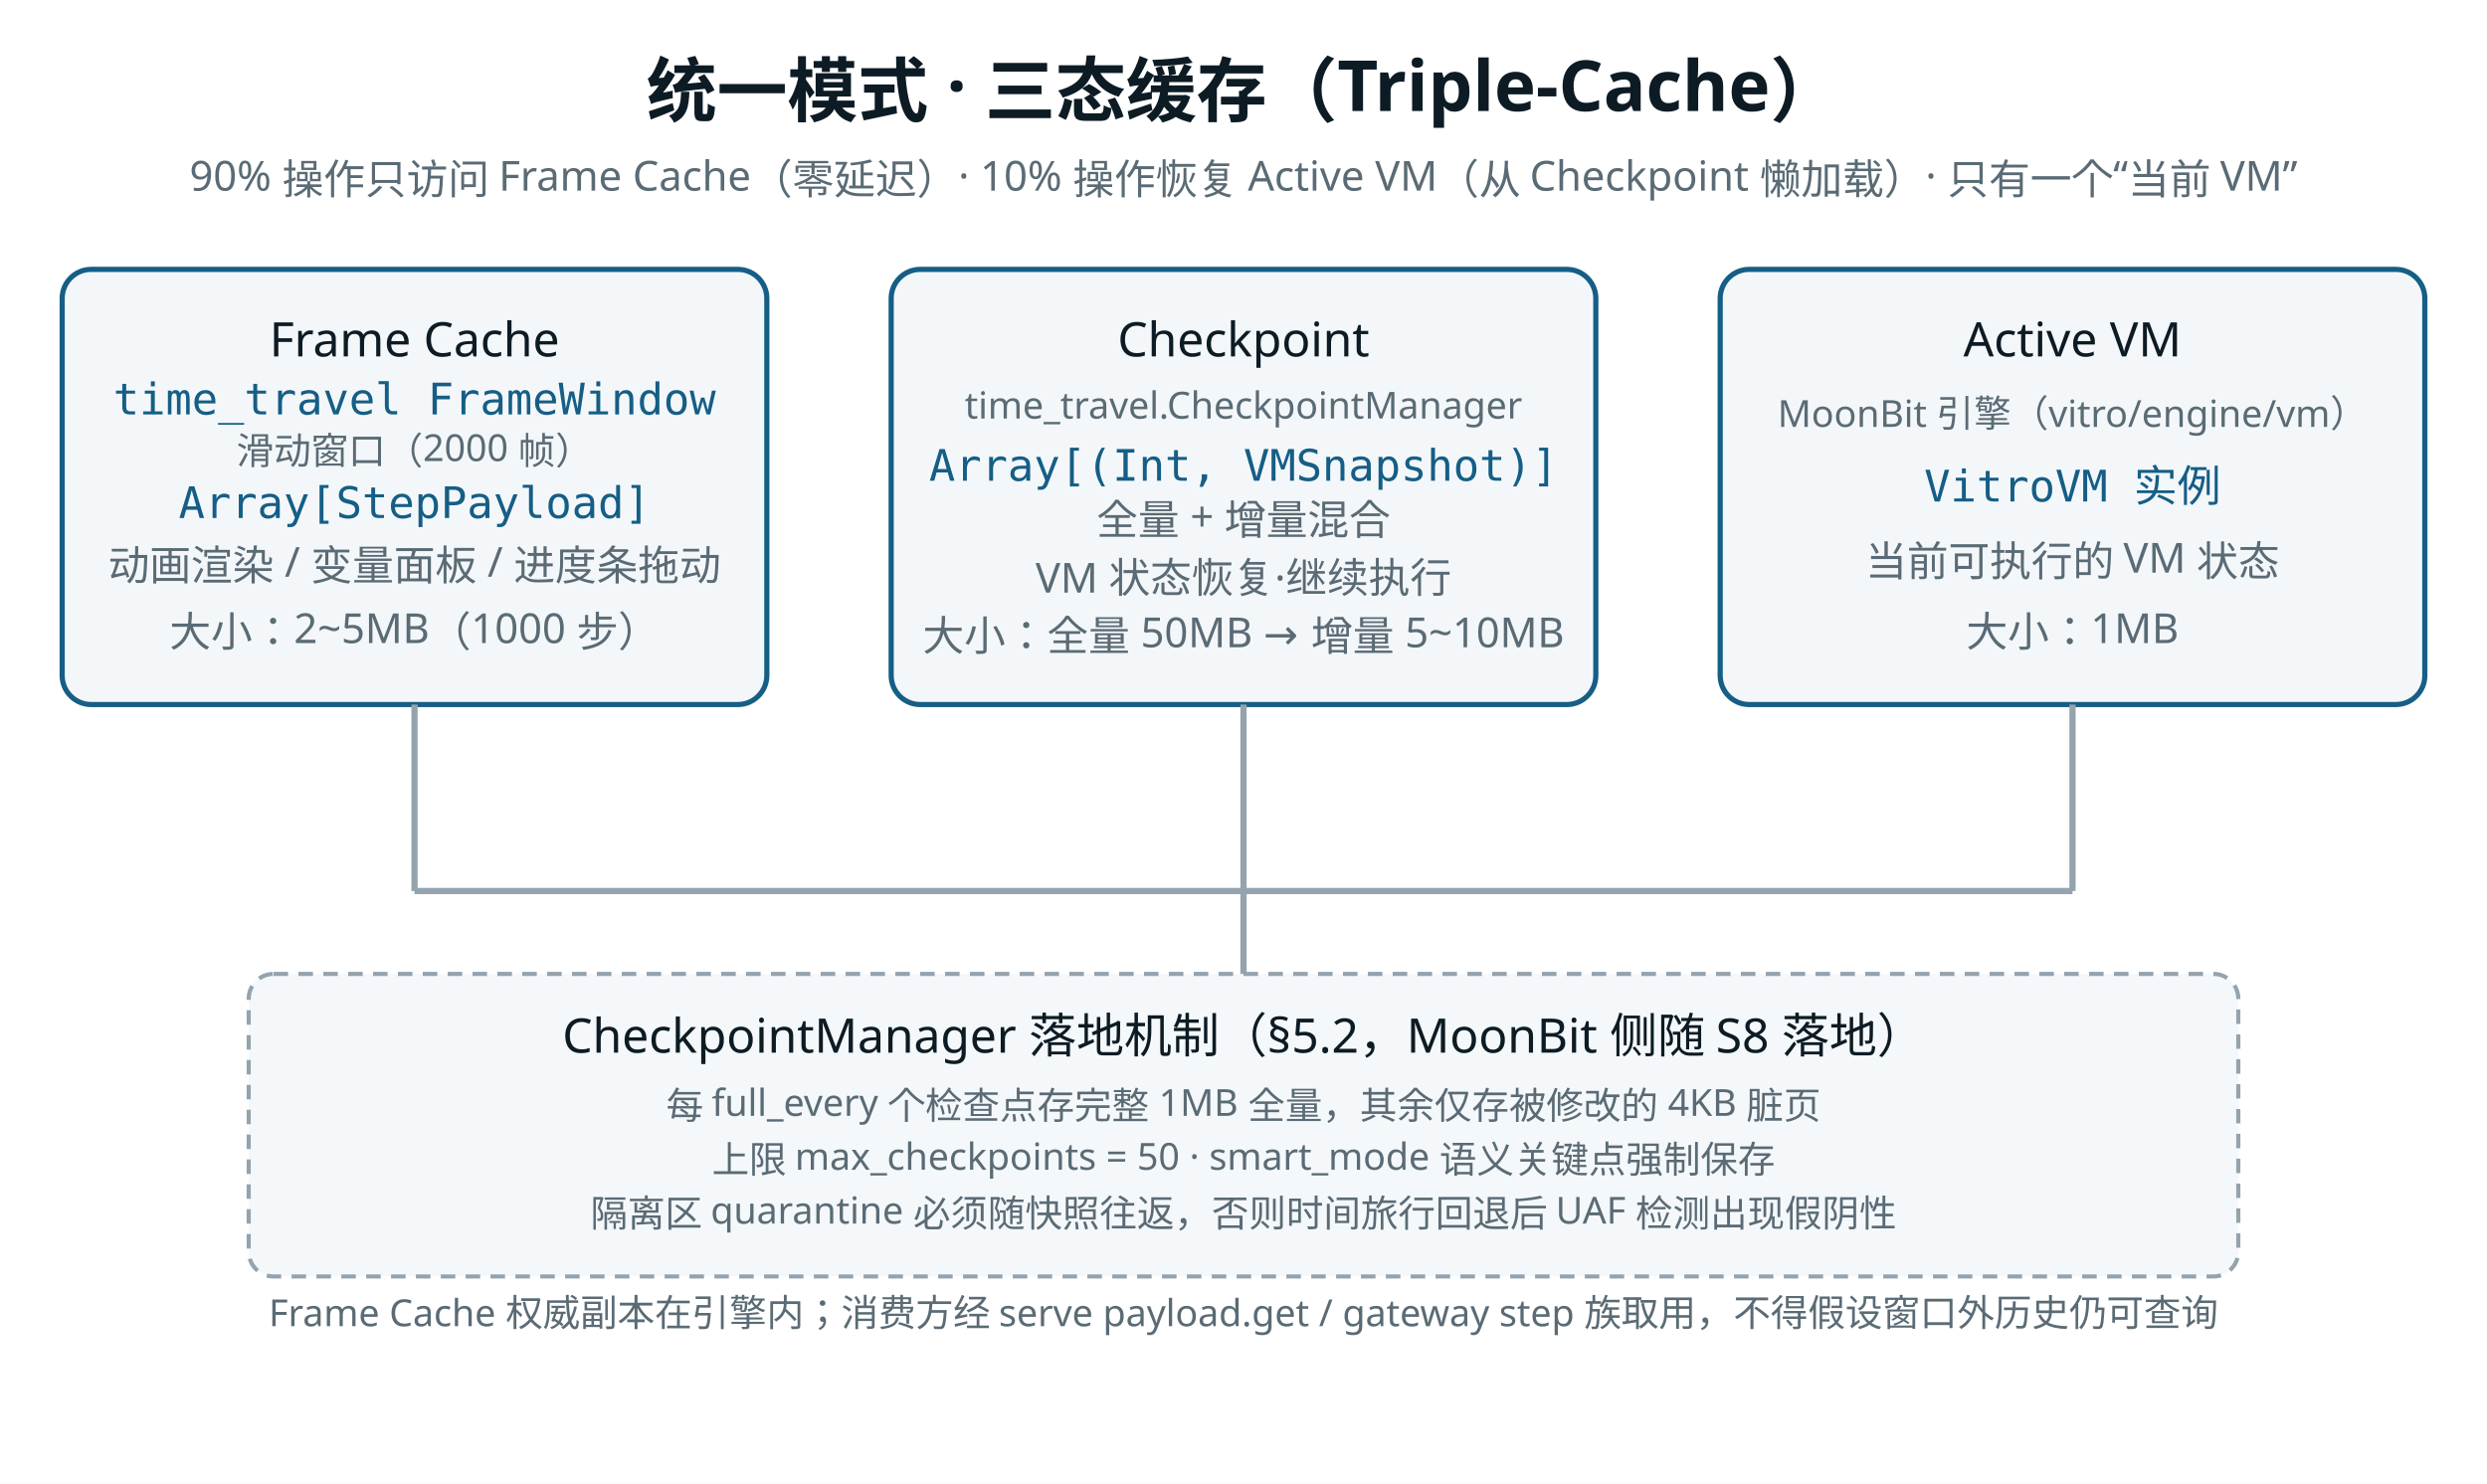
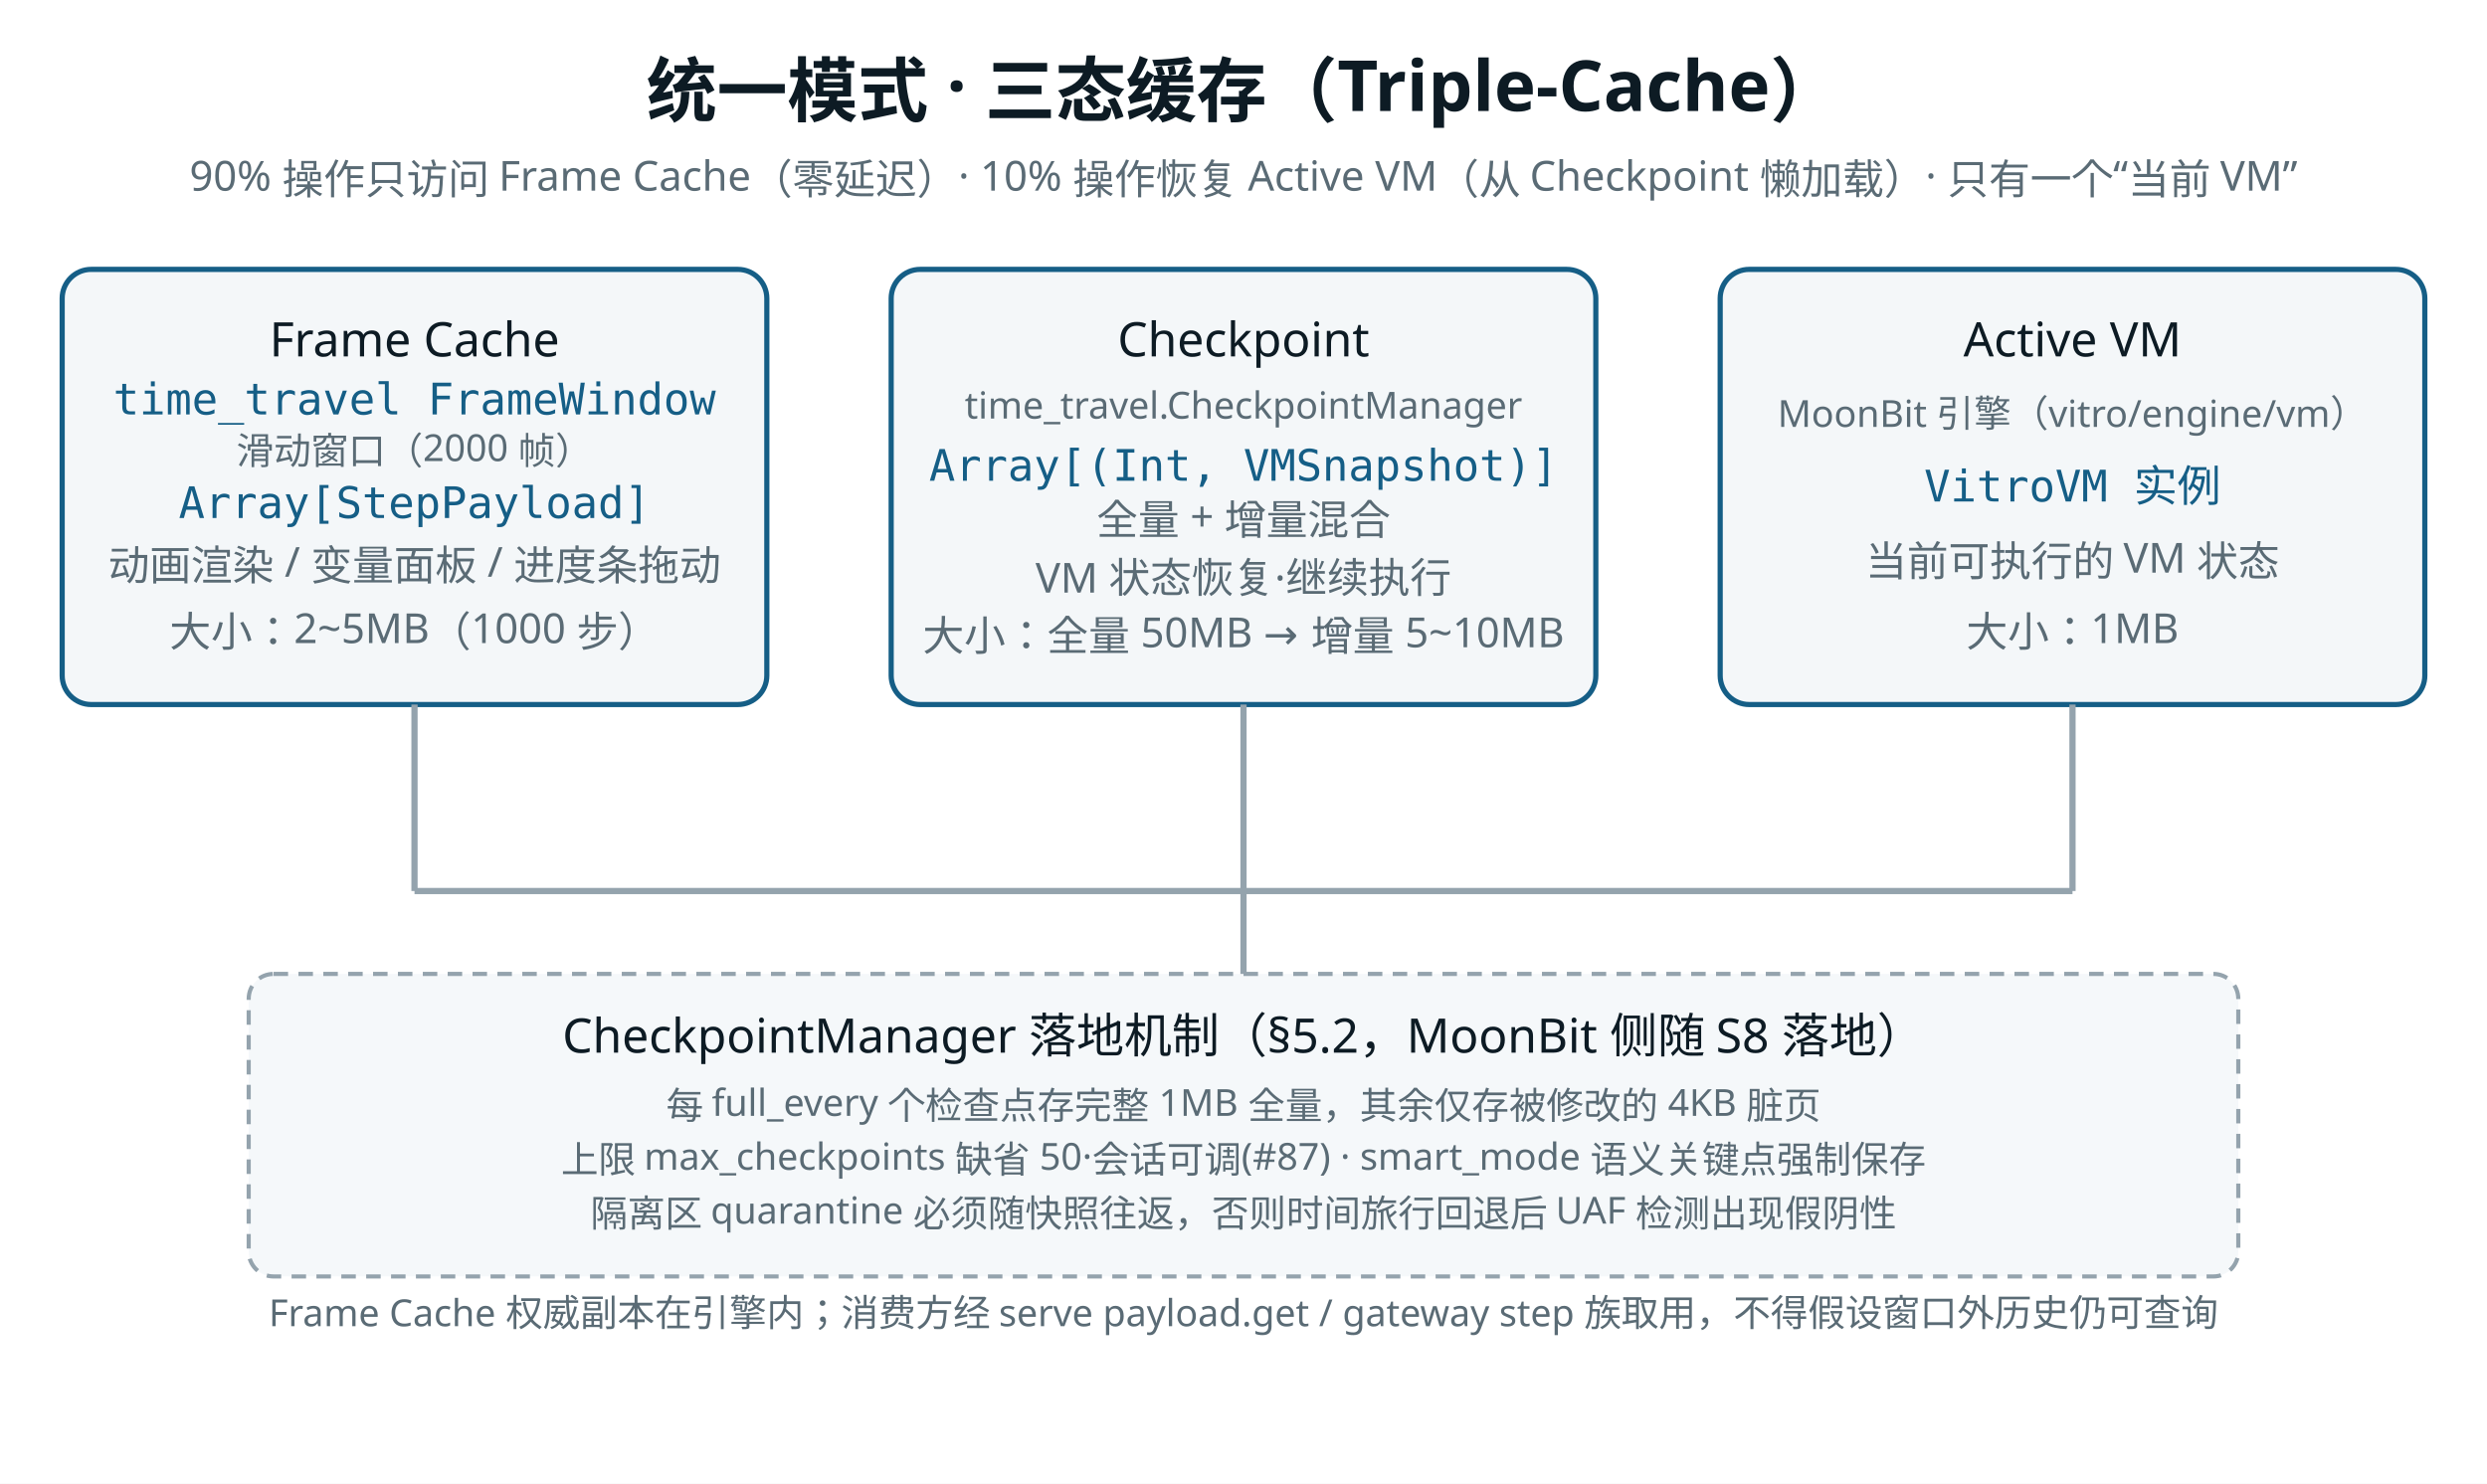
<svg xmlns="http://www.w3.org/2000/svg" viewBox="0 0 1200 716" role="img" aria-label="vitro 统一模式三态缓存">
  <style>
    .bg     { fill: #FFFFFF; }
    .core   { fill: #155E86; fill-opacity: .07; stroke: #155E86; stroke-width: 3; }
    .card   { fill: #155E86; fill-opacity: .05; stroke: #155E86; stroke-width: 2.5; }
    .cons   { fill: none; stroke: #94A3AD; stroke-width: 2; }
    .warn   { fill: #155E86; fill-opacity: .04; stroke: #94A3AD; stroke-width: 2; stroke-dasharray: 7 5; }
    .plan   { fill: none; stroke: #94A3AD; stroke-width: 1.8; stroke-dasharray: 5 4; }
    .line   { stroke: #94A3AD; stroke-width: 3; fill: none; }
    .edge   { stroke: #94A3AD; stroke-width: 2.5; fill: none; }
    .ahf    { fill: #94A3AD; stroke: none; }
    .tn     { font-family: "Consolas","Cascadia Mono",monospace; font-size: 17px; fill: #155E86; stroke: none; }
    .zone   { fill: #155E86; fill-opacity: .028; stroke: #155E86; stroke-width: 1.6; }
    .tt     { font-family: "Segoe UI","Microsoft YaHei",sans-serif; font-size: 34px; font-weight: 600; fill: #0D1B24; stroke: none; }
    .t      { font-family: "Segoe UI","Microsoft YaHei",sans-serif; font-size: 23px; fill: #0D1B24; stroke: none; }
    .ts     { font-family: "Consolas","Cascadia Mono",monospace; font-size: 21px; fill: #155E86; stroke: none; }
    .tm     { font-family: "Segoe UI","Microsoft YaHei",sans-serif; font-size: 20px; fill: #5A6B75; stroke: none; }
    .tc     { font-family: "Segoe UI","Microsoft YaHei",sans-serif; font-size: 18px; fill: #5A6B75; stroke: none; }
    @media (prefers-color-scheme: dark) {
      .bg   { fill: #0D1B24; }
      .core { stroke: #4FB3E8; fill: #4FB3E8; fill-opacity: .1; }
      .card { stroke: #4FB3E8; fill: #4FB3E8; fill-opacity: .07; }
      .zone { stroke: #4FB3E8; fill: #4FB3E8; fill-opacity: .05; }
      .cons, .warn, .plan { stroke: #5A6B75; }
      .line, .edge { stroke: #5A6B75; }
      .ahf  { fill: #5A6B75; }
      .tt, .t { fill: #E9F1F7; }
      .ts, .tn { fill: #4FB3E8; }
      .tm, .tc { fill: #94A3AD; }
    }
  </style>
  <rect class="bg" width="1200" height="716" />
  <text class="tt" x="600" y="56" text-anchor="middle">统一模式 · 三态缓存（Triple-Cache）</text>
  <text class="tm" x="600" y="92" text-anchor="middle">90% 操作只访问 Frame Cache（零延迟）· 10% 操作恢复 Active VM（从 Checkpoint 懒加载）· 只有一个“当前 VM”</text>
  <rect class="card" x="30" y="130" width="340" height="210" rx="14" />
  <text class="t" x="200" y="172" text-anchor="middle">Frame Cache</text>
  <text class="ts" x="200" y="200" text-anchor="middle">time_travel FrameWindow</text>
  <text class="tc" x="200" y="224" text-anchor="middle">滑动窗口（2000 帧）</text>
  <text class="ts" x="200" y="250" text-anchor="middle">Array[StepPayload]</text>
  <text class="tm" x="200" y="280" text-anchor="middle">动画渲染 / 变量面板 / 进度条拖动</text>
  <text class="tm" x="200" y="312" text-anchor="middle">大小：2~5MB（1000 步）</text>
  <rect class="card" x="430" y="130" width="340" height="210" rx="14" />
  <text class="t" x="600" y="172" text-anchor="middle">Checkpoint</text>
  <text class="tc" x="600" y="202" text-anchor="middle">time_travel.CheckpointManager</text>
  <text class="ts" x="600" y="232" text-anchor="middle">Array[(Int, VMSnapshot)]</text>
  <text class="tm" x="600" y="258" text-anchor="middle">全量 + 增量混合</text>
  <text class="tm" x="600" y="286" text-anchor="middle">VM 状态恢复·继续执行</text>
  <text class="tm" x="600" y="314" text-anchor="middle">大小：全量 50MB → 增量 5~10MB</text>
  <rect class="card" x="830" y="130" width="340" height="210" rx="14" />
  <text class="t" x="1000" y="172" text-anchor="middle">Active VM</text>
  <text class="tc" x="1000" y="206" text-anchor="middle">MoonBit 引擎（vitro/engine/vm）</text>
  <text class="ts" x="1000" y="242" text-anchor="middle">VitroVM 实例</text>
  <text class="tm" x="1000" y="278" text-anchor="middle">当前可执行的 VM 状态</text>
  <text class="tm" x="1000" y="312" text-anchor="middle">大小：1MB</text>
  <line class="line" x1="200" y1="340" x2="200" y2="430" />
  <line class="line" x1="600" y1="340" x2="600" y2="430" />
  <line class="line" x1="1000" y1="340" x2="1000" y2="430" />
  <line class="line" x1="200" y1="430" x2="1000" y2="430" />
  <line class="line" x1="600" y1="430" x2="600" y2="470" />
  <rect class="warn" x="120" y="470" width="960" height="146" rx="12" />
  <text class="t" x="600" y="508" text-anchor="middle">CheckpointManager 落地机制（§5.2，MoonBit 侧随 S8 落地）</text>
  <text class="tc" x="600" y="540" text-anchor="middle">每 full_every 个检查点存完整 1MB 全量，其余仅存被修改的 4KB 脏页</text>
-   <text class="tc" x="600" y="566" text-anchor="middle">上限 max_checkpoints = 50 · smart_mode 语义关键点强制保存</text>
+   <text class="tc" x="600" y="566" text-anchor="middle">上限 max_checkpoints 缺省 50·会话可调(#87) · smart_mode 语义关键点强制保存</text>
  <text class="tc" x="600" y="592" text-anchor="middle">隔离区 quarantine 必须随快照往返，否则时间旅行回退后 UAF 检测出现假阴性</text>
  <text class="tc" x="600" y="640" text-anchor="middle">Frame Cache 权威副本在引擎内；消费方经 serve payload.get / gateway step 族取用，不得假设窗口外历史仍可查询</text>
</svg>
